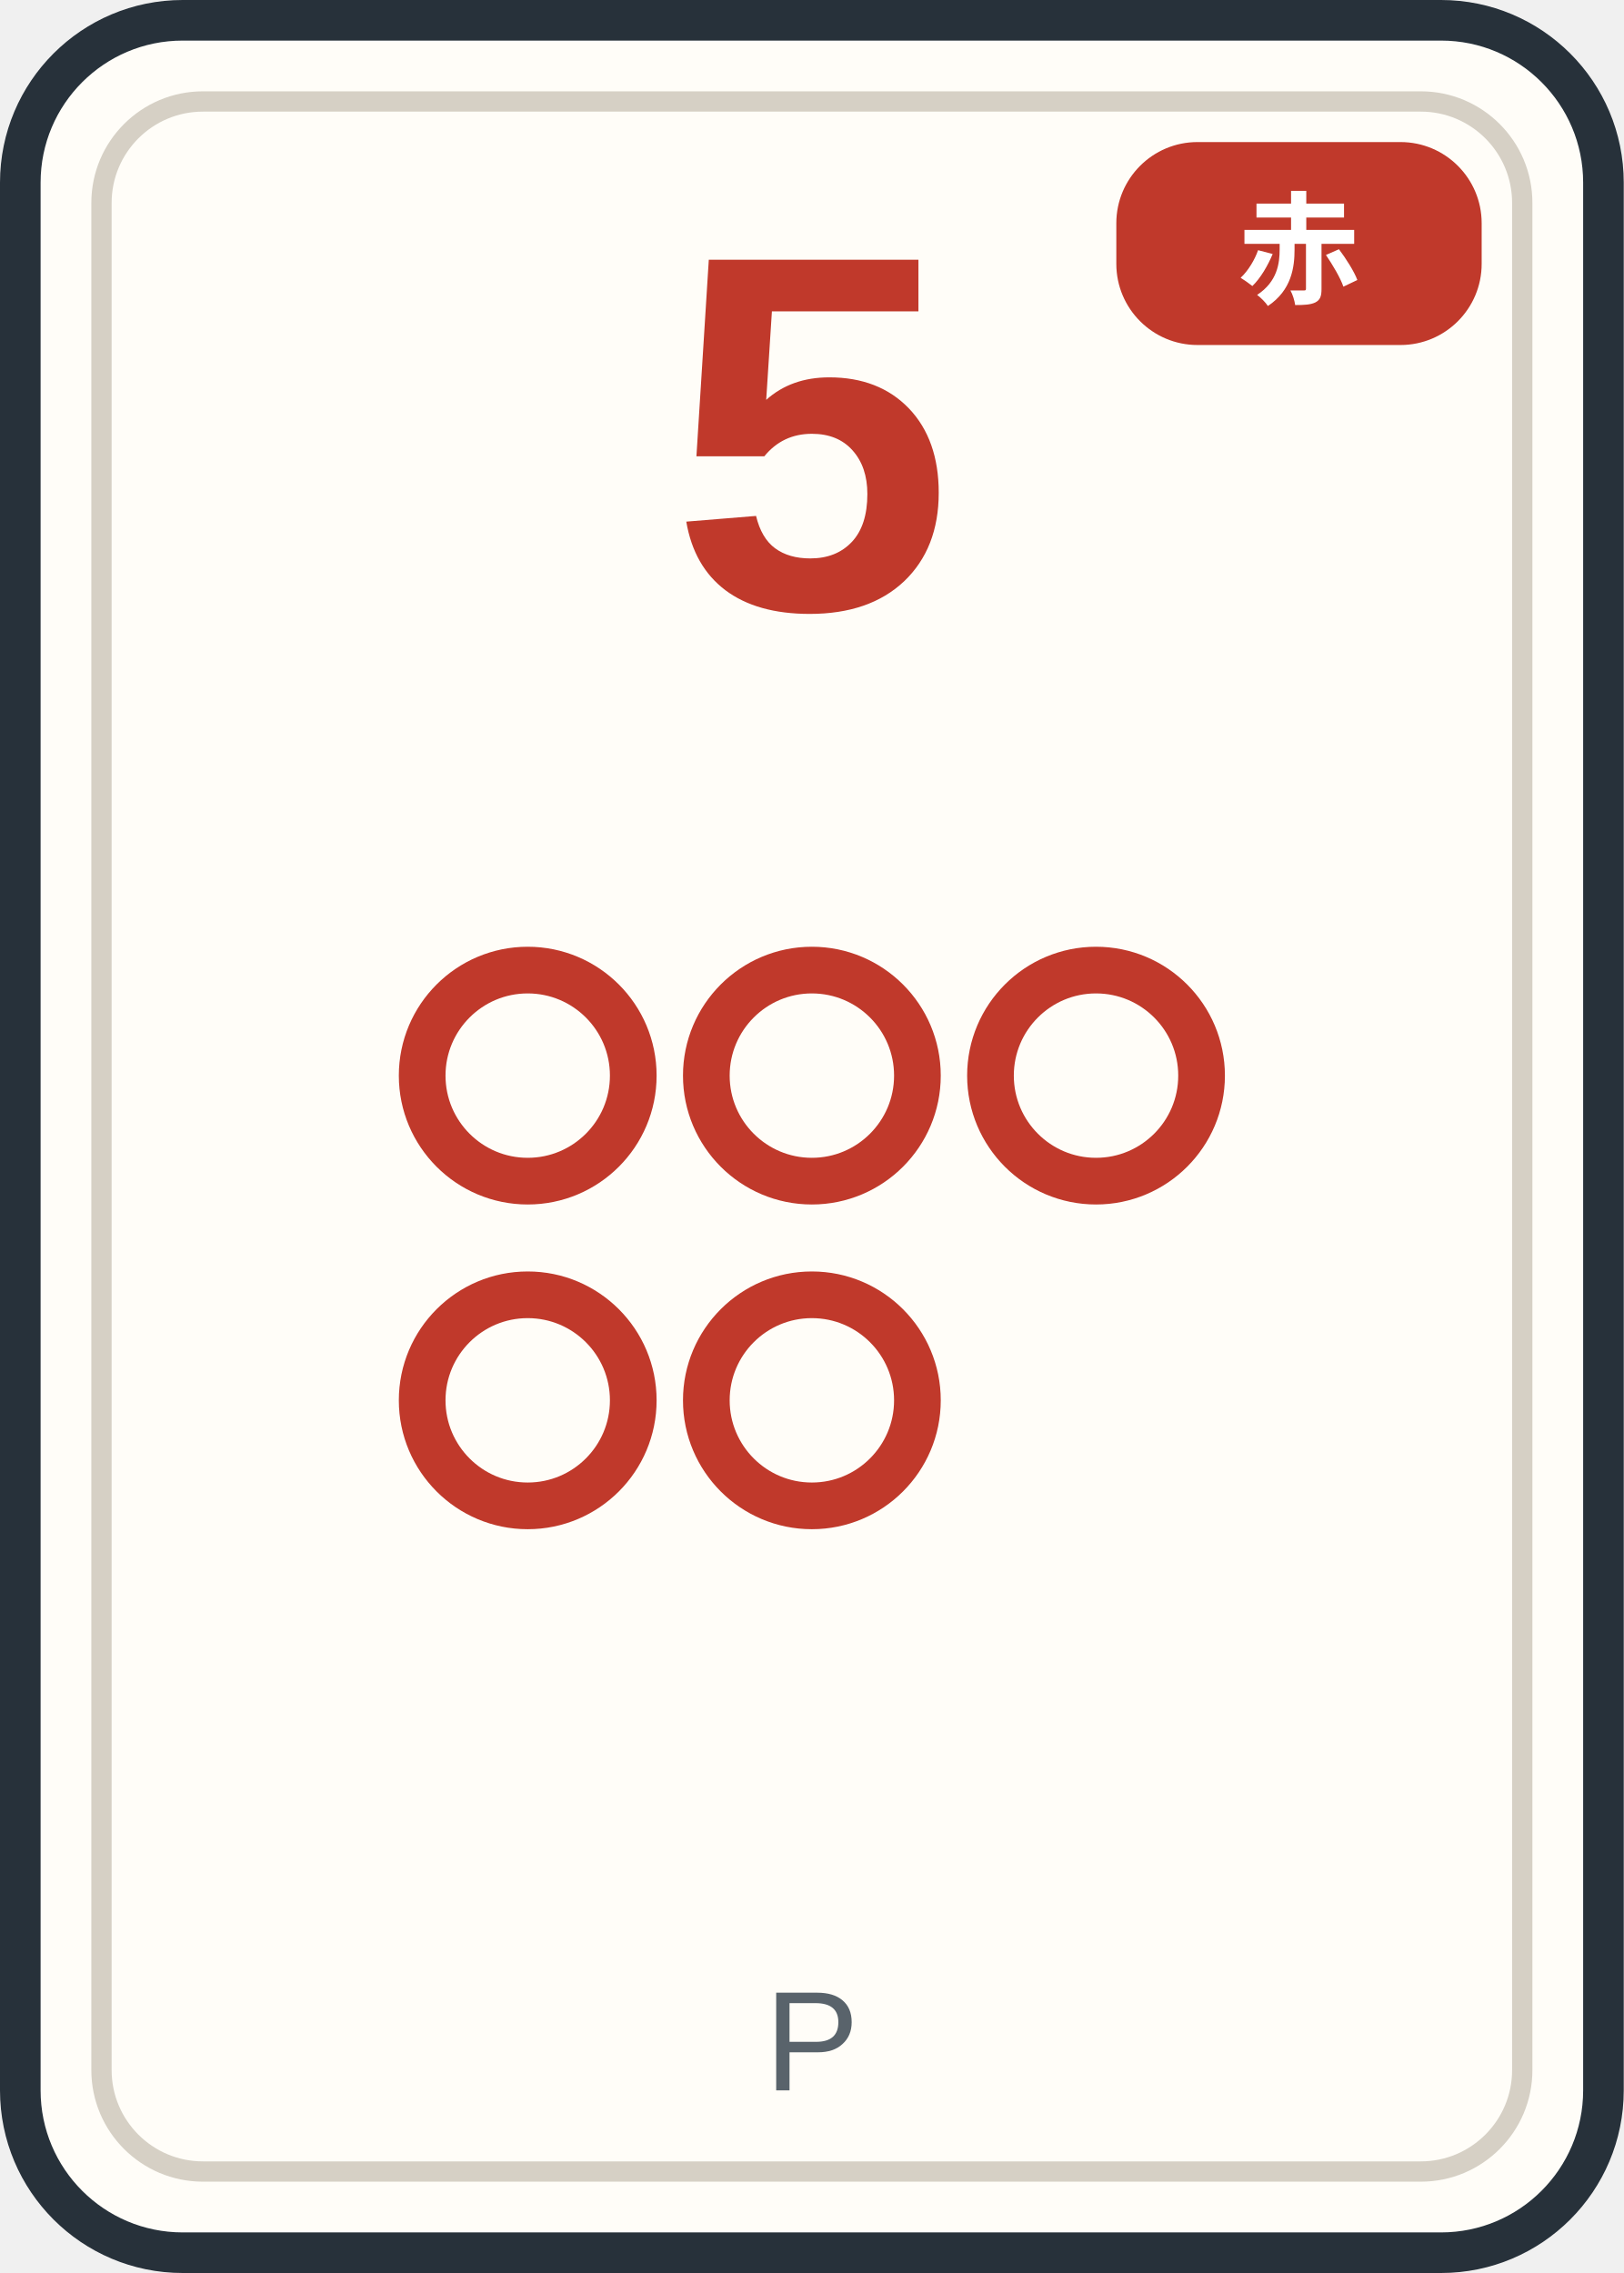
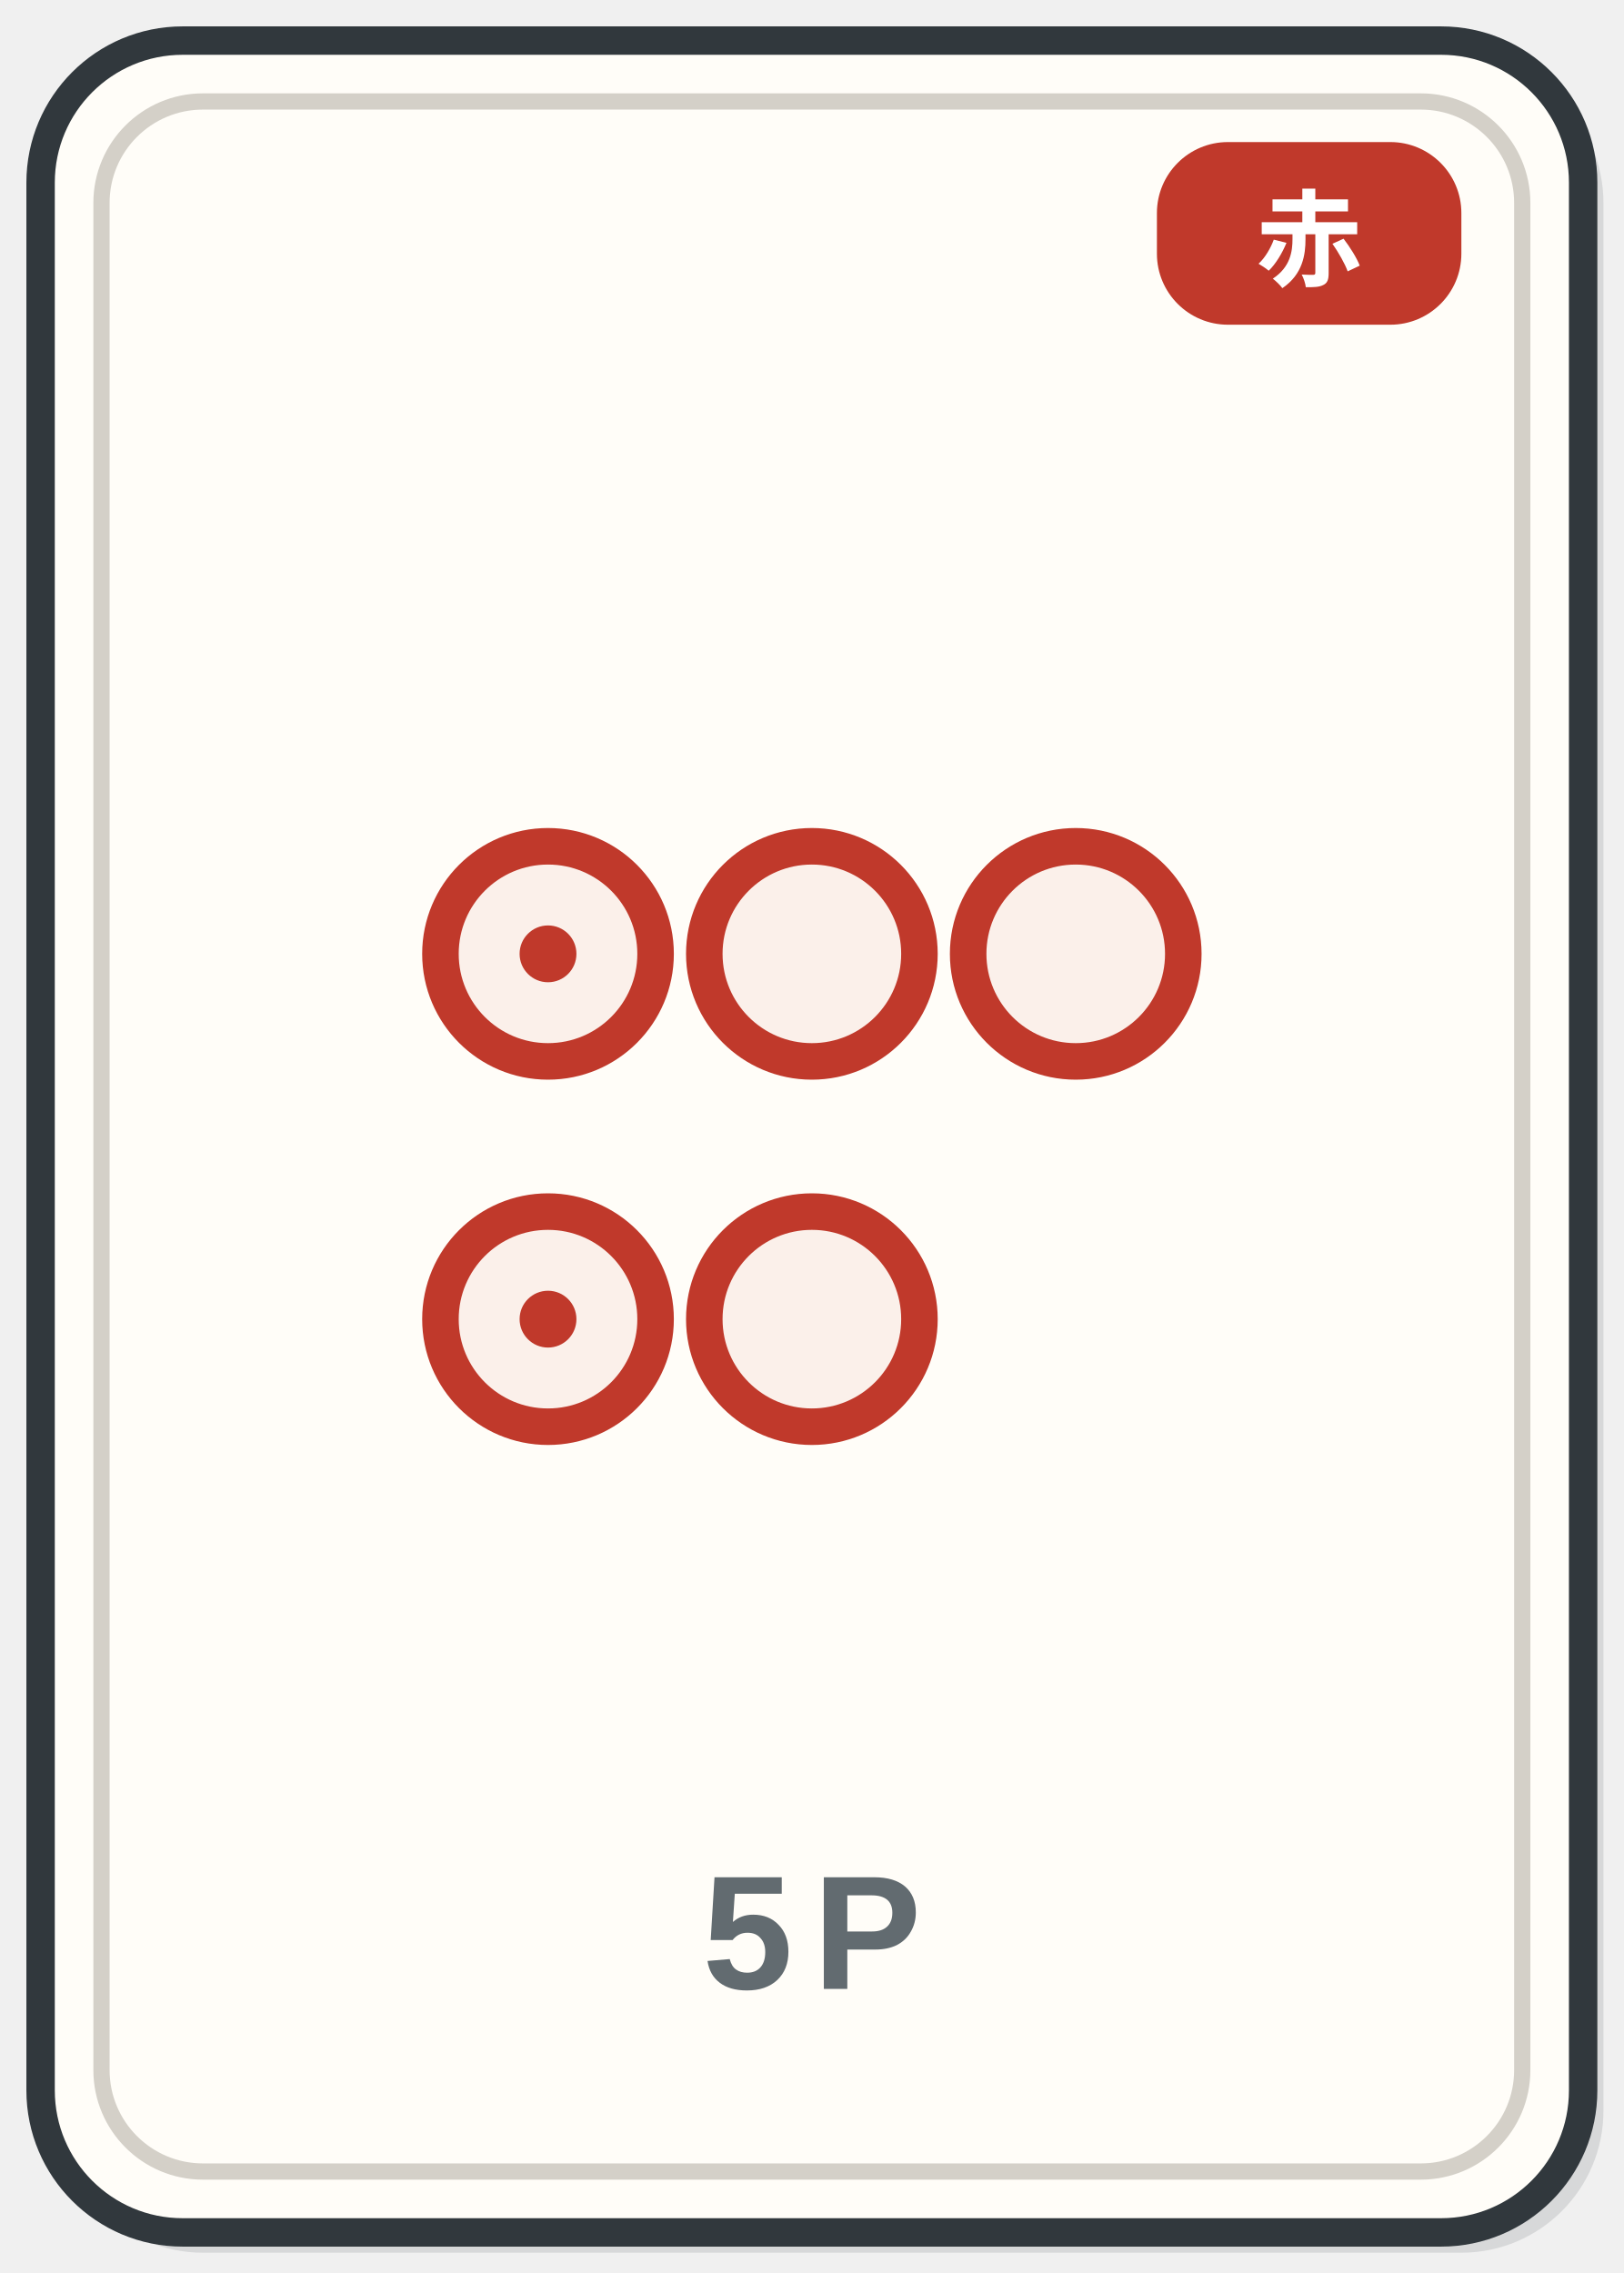
<svg xmlns="http://www.w3.org/2000/svg" viewBox="0 0 80 112" role="img" aria-labelledby="title desc">
-   <rect x="1" y="1" width="78" height="110" rx="8" fill="#fffdf8" stroke="#27313a" stroke-width="2" />
-   <rect x="5" y="5" width="70" height="102" rx="5" fill="none" stroke="#d6d0c5" stroke-width="1" />
-   <text x="40" y="30" text-anchor="middle" font-family="Arial, sans-serif" font-size="25" font-weight="700" fill="#c0392b">5</text>
-   <circle cx="26" cy="53" r="5.2" fill="none" stroke="#c0392b" stroke-width="2.3" />
-   <circle cx="40" cy="53" r="5.2" fill="none" stroke="#c0392b" stroke-width="2.3" />
-   <circle cx="54" cy="53" r="5.2" fill="none" stroke="#c0392b" stroke-width="2.3" />
-   <circle cx="26" cy="69" r="5.2" fill="none" stroke="#c0392b" stroke-width="2.3" />
-   <circle cx="40" cy="69" r="5.2" fill="none" stroke="#c0392b" stroke-width="2.3" />
-   <text x="40" y="103" text-anchor="middle" font-family="Arial, sans-serif" font-size="7" letter-spacing="1" fill="#59636b">P</text>
-   <rect x="55" y="7" width="18" height="10" rx="4" fill="#c0392b" />
-   <text x="64" y="14.5" text-anchor="middle" font-family="Hiragino Sans, Yu Gothic, Noto Sans CJK JP, sans-serif" font-size="6" font-weight="700" fill="#fff">赤</text>
+   <rect x="3" y="3" width="76" height="108" rx="7" fill="#1c252b" fill-opacity="0.12" />
+   <rect x="2" y="2" width="76" height="108" rx="7" fill="#fffdf8" stroke="#31383d" stroke-width="1.4" />
+   <rect x="5" y="5" width="70" height="102" rx="5" fill="none" stroke="#d4d0c8" stroke-width="0.8" />
+   <circle cx="27" cy="47" r="5.3" fill="#c0392b" fill-opacity="0.07" stroke="#c0392b" stroke-width="1.8" />
+   <circle cx="27" cy="47" r="1.4" fill="#c0392b" />
+   <circle cx="40" cy="47" r="5.3" fill="#c0392b" fill-opacity="0.07" stroke="#c0392b" stroke-width="1.8" />
+   <circle cx="53" cy="47" r="5.3" fill="#c0392b" fill-opacity="0.07" stroke="#c0392b" stroke-width="1.8" />
+   <circle cx="27" cy="65" r="5.3" fill="#c0392b" fill-opacity="0.07" stroke="#c0392b" stroke-width="1.8" />
+   <circle cx="27" cy="65" r="1.4" fill="#c0392b" />
+   <circle cx="40" cy="65" r="5.3" fill="#c0392b" fill-opacity="0.07" stroke="#c0392b" stroke-width="1.8" />
+   <text x="40" y="98" text-anchor="middle" font-family="Arial, sans-serif" font-size="8" font-weight="700" letter-spacing="1" fill="#626b70">5P</text>
+   <rect x="57" y="7" width="15" height="9" rx="3.5" fill="#c0392b" />
+   <text x="64.5" y="13.7" text-anchor="middle" font-family="Hiragino Sans, Yu Gothic, Noto Sans CJK JP, sans-serif" font-size="5.2" font-weight="700" fill="#fff">赤</text>
</svg>
